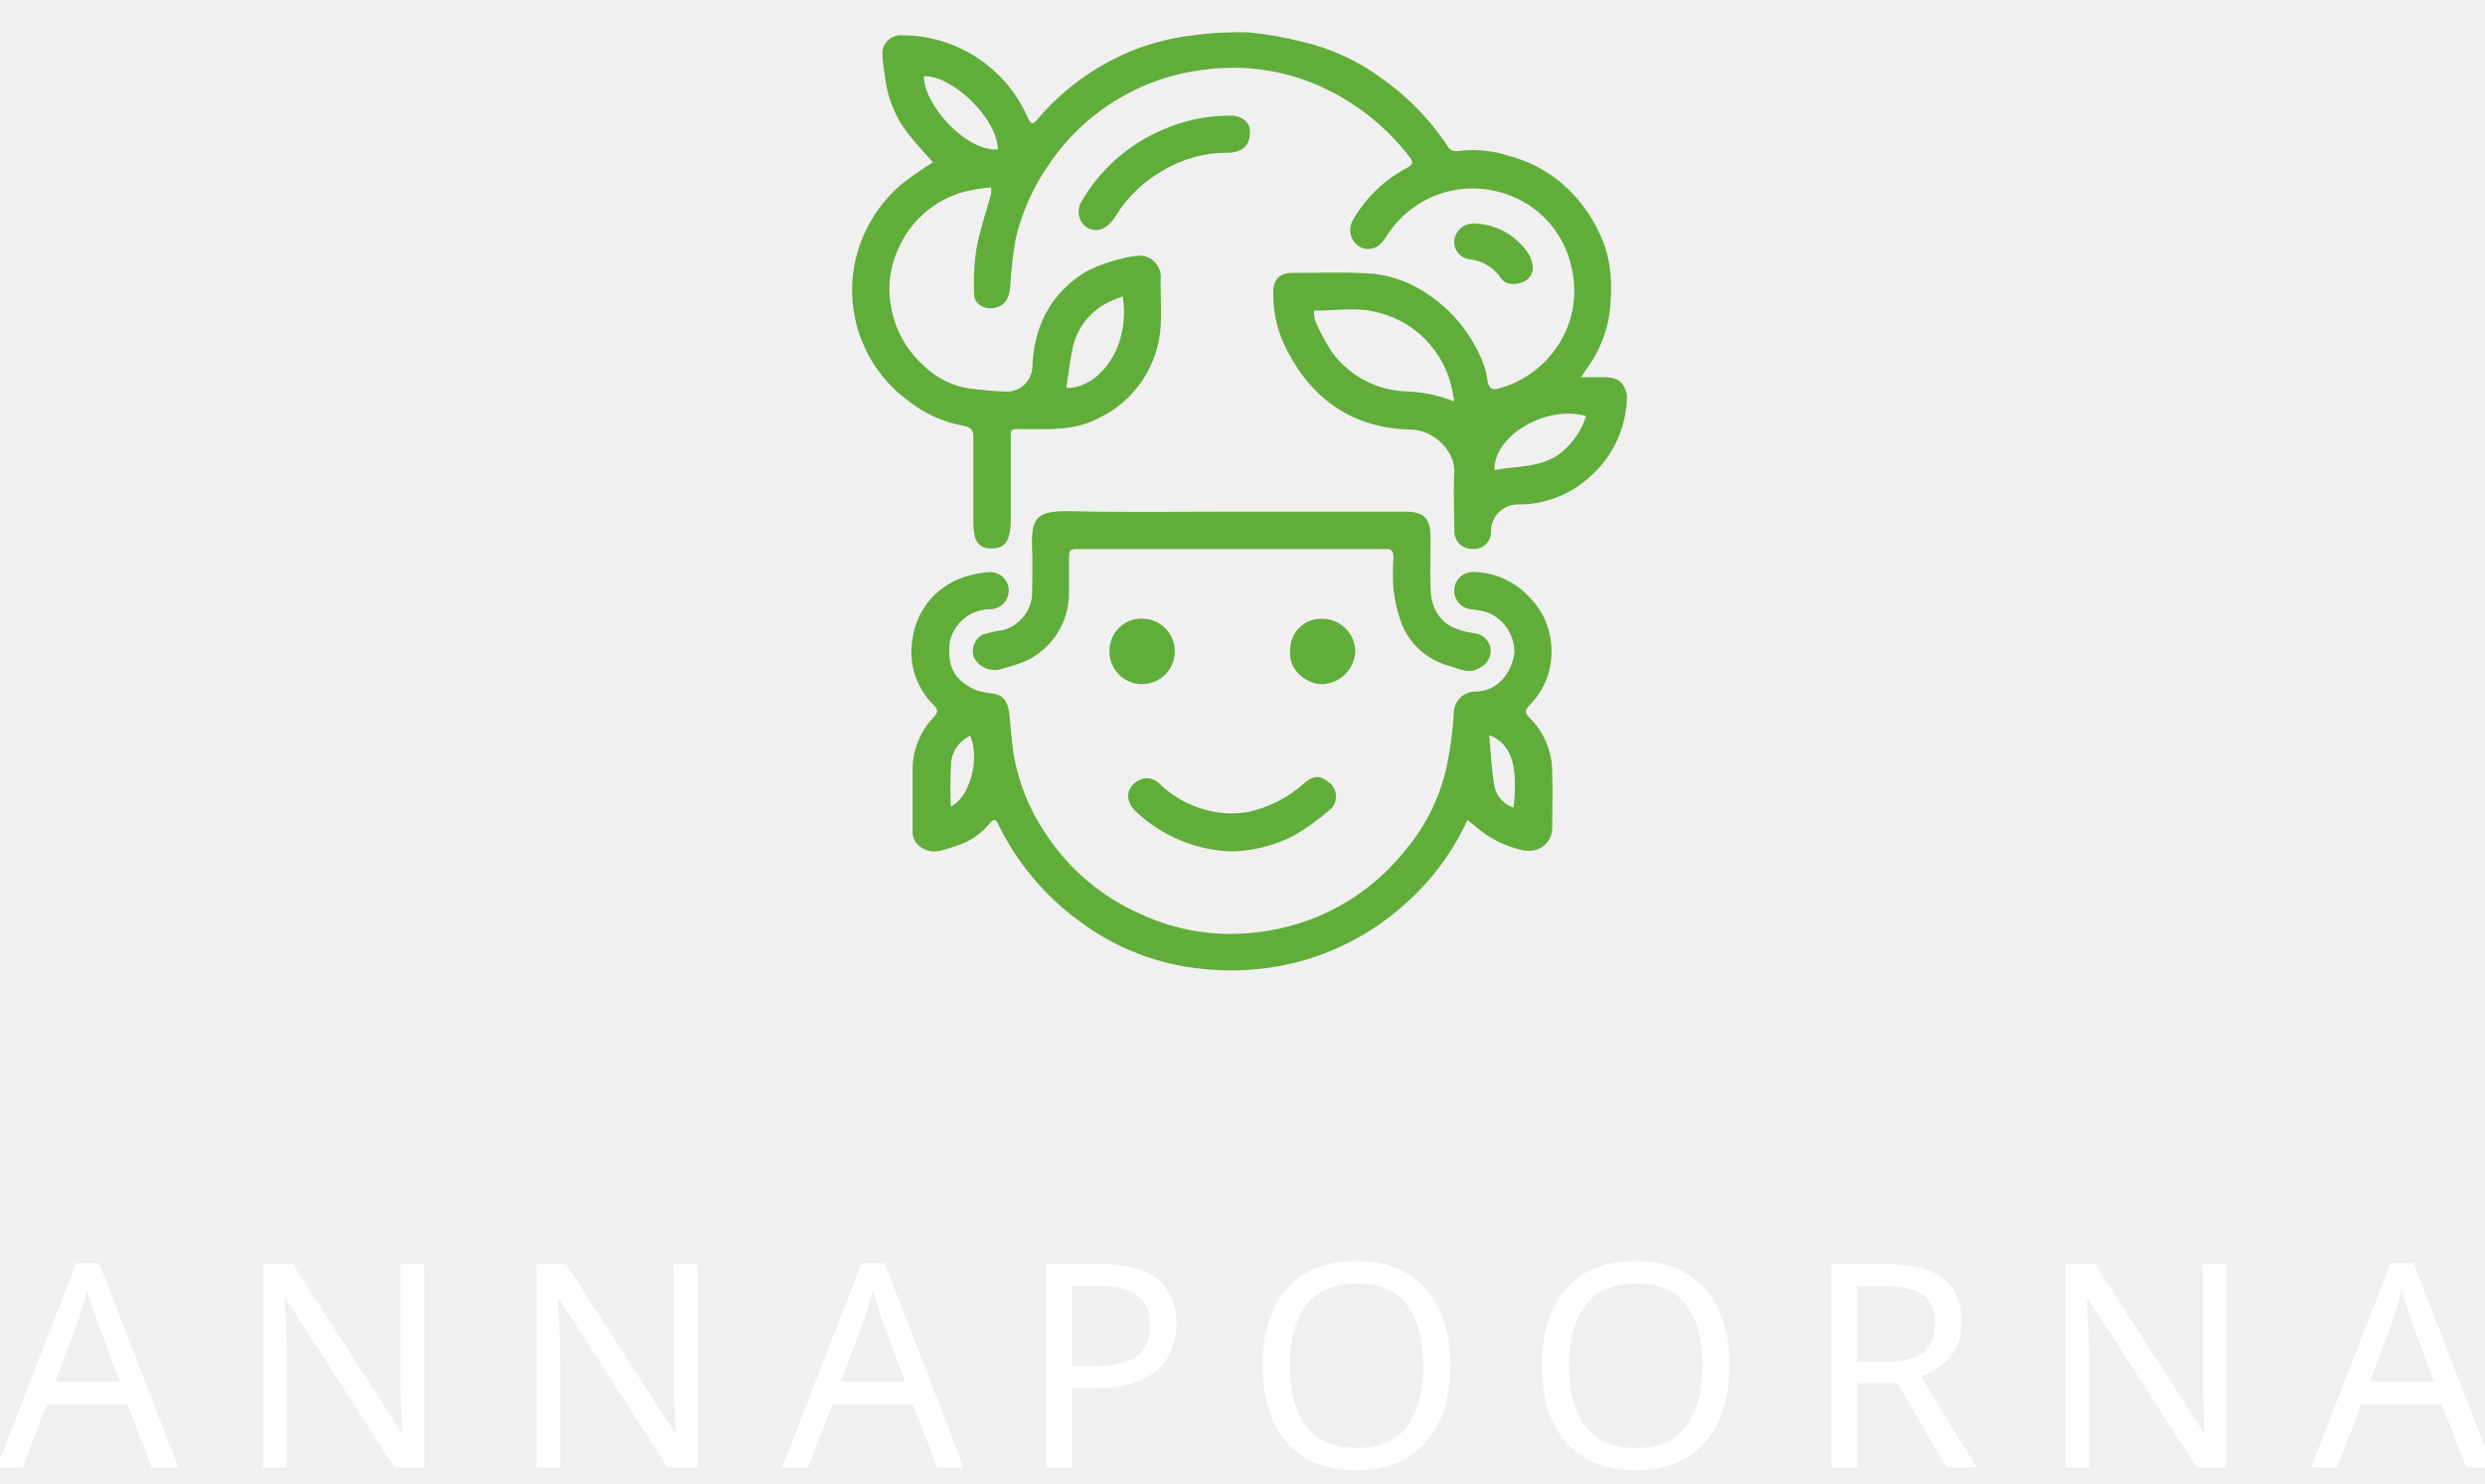
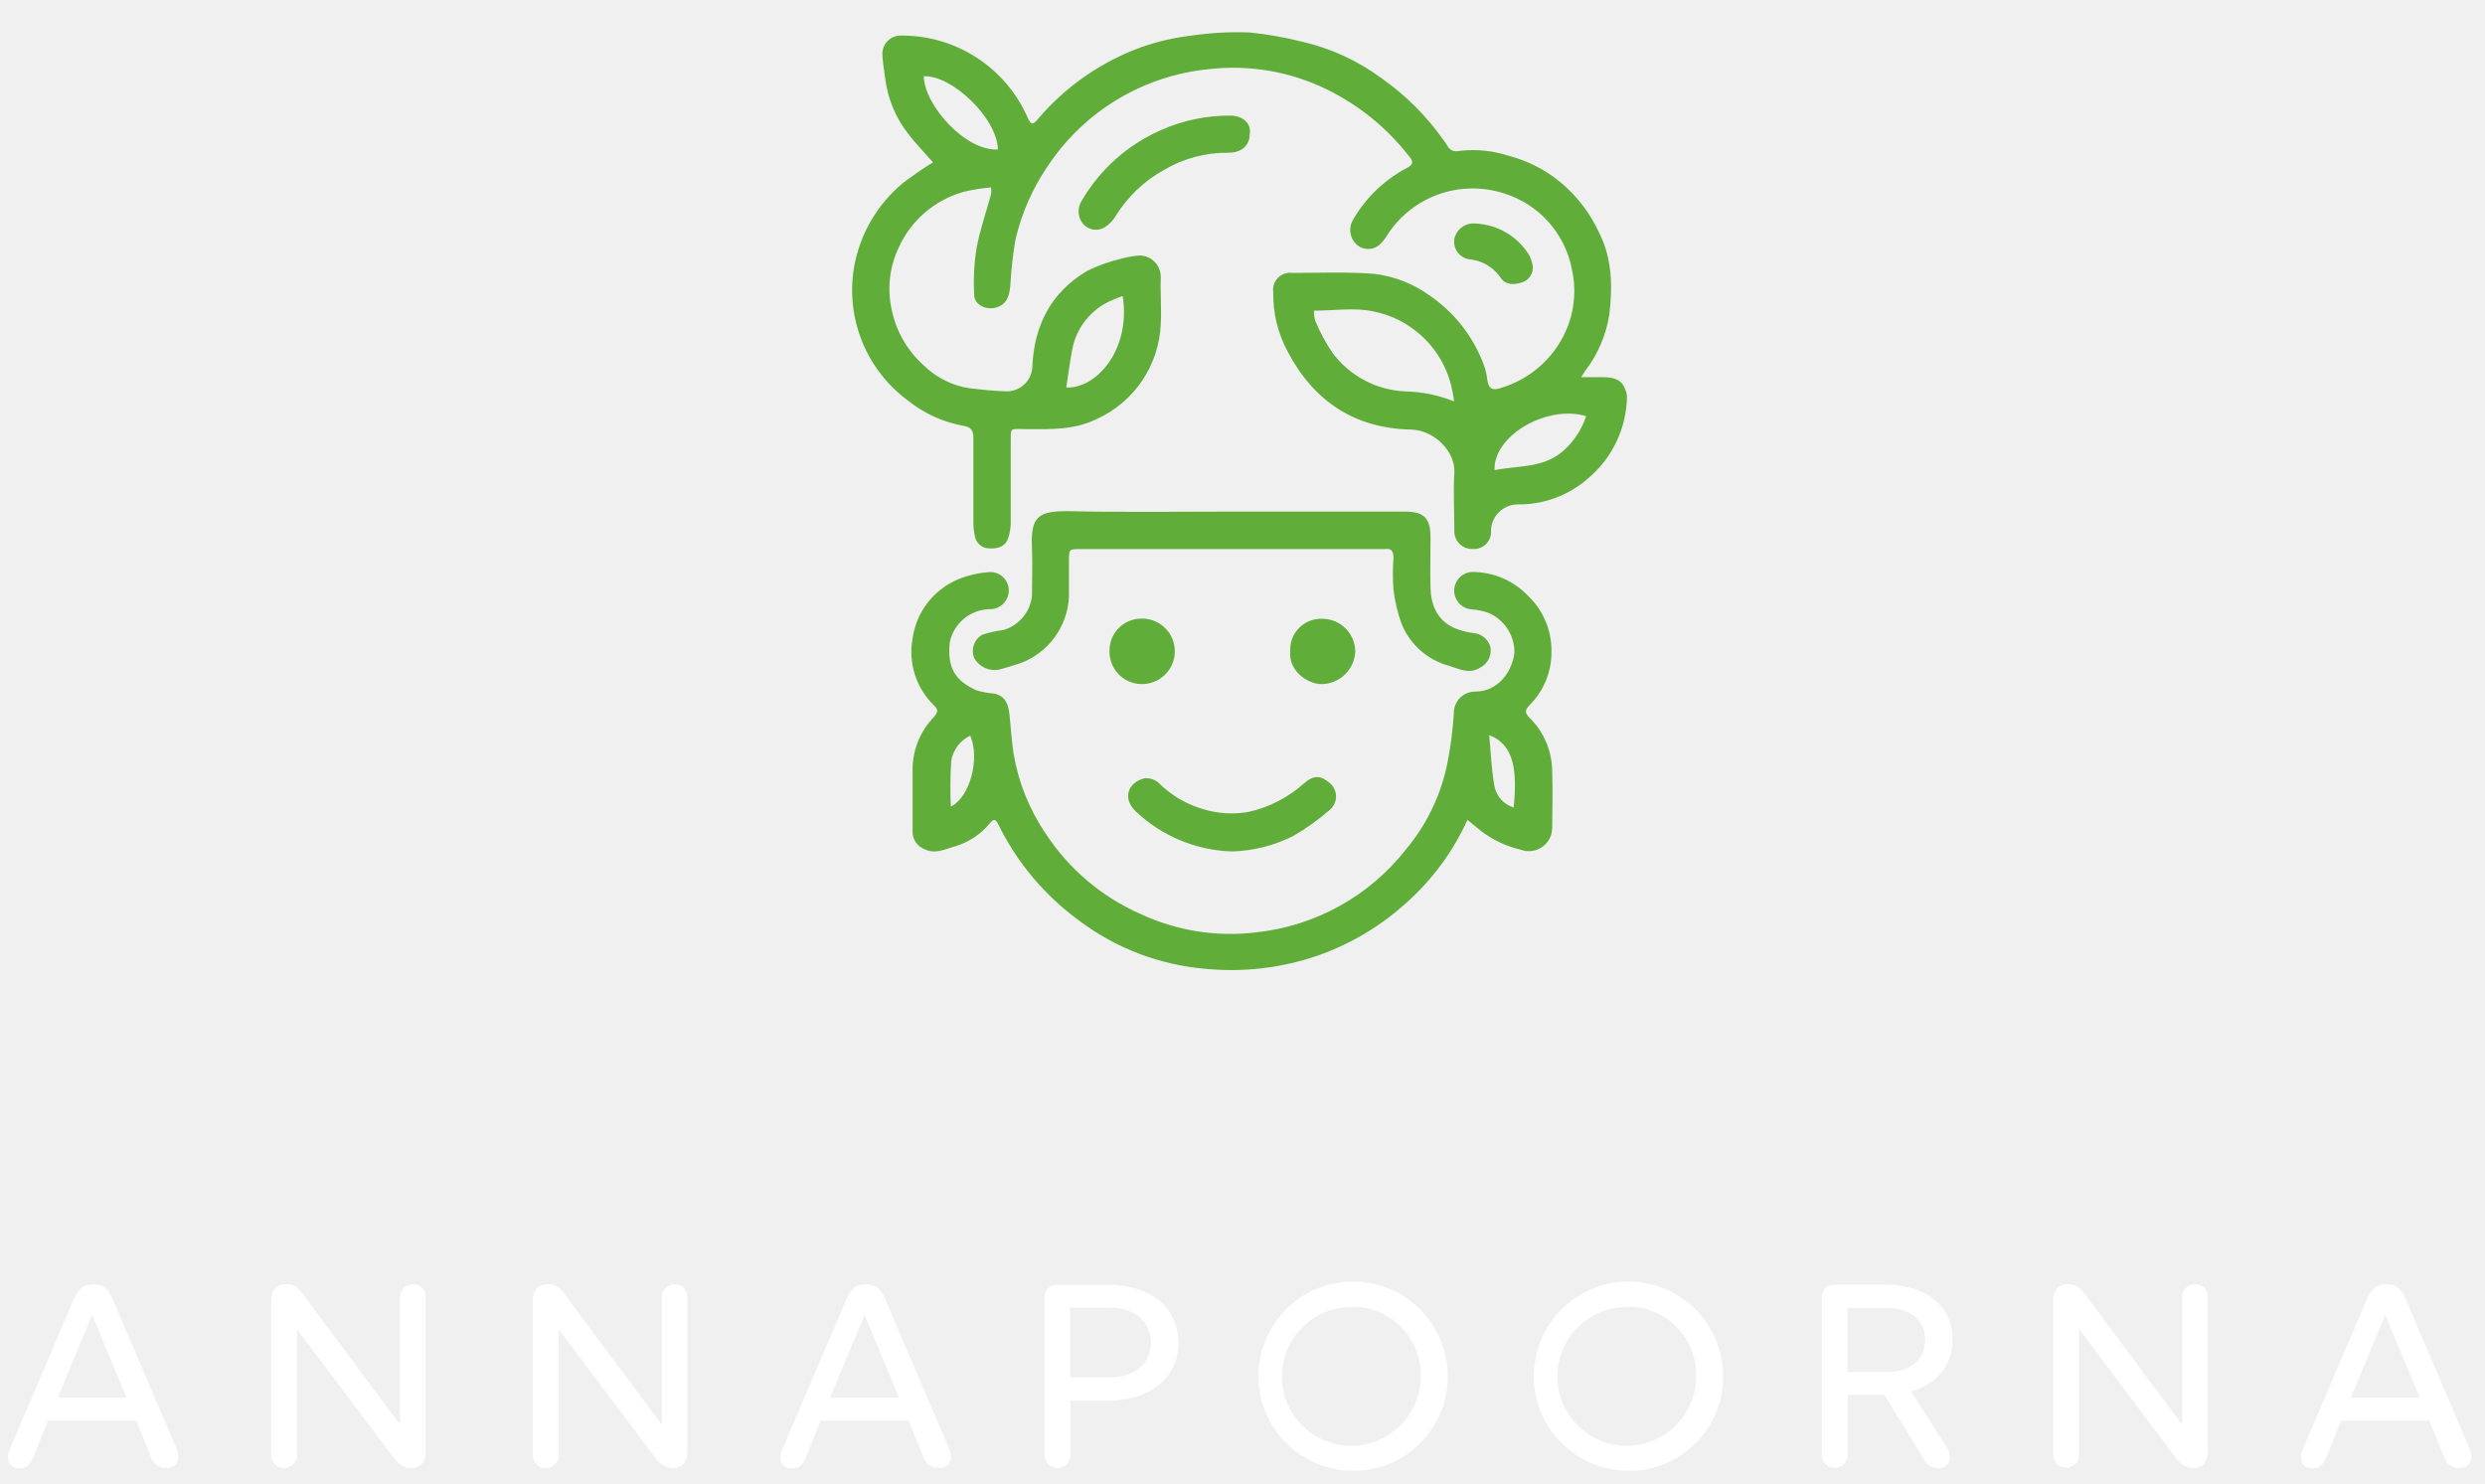
<svg xmlns="http://www.w3.org/2000/svg" id="Layer_1" data-name="Layer 1" viewBox="0 0 349.17 208.49">
  <defs>
-     <style>.cls-1{font-size:40px;fill:#fff;font-family:VolteRounded-Medium, Volte Rounded;letter-spacing:0.2em;}.cls-2{letter-spacing:0.19em;}.cls-3{letter-spacing:0.2em;}.cls-4{fill:#60ad3a;}</style>
+     <style>.cls-1{isolation:isolate;}.cls-2{fill:#fff;}.cls-3{fill:#60ad3a;}</style>
  </defs>
-   <text class="cls-1" transform="translate(-0.46 206.19)">ANNA<tspan class="cls-2" x="143.6" y="0">P</tspan>
-     <tspan class="cls-3" x="175.44" y="0">OORNA</tspan>
-   </text>
-   <path class="cls-4" d="M222.17,53c1.25,0,2.18,0,3.1,0,1.33,0,2.55.24,3.09,1.7a2.71,2.71,0,0,1,.25,1,15.29,15.29,0,0,1-5.42,11.48,14.7,14.7,0,0,1-10,3.7,3.77,3.77,0,0,0-3.69,3.64,2.4,2.4,0,0,1-2.57,2.62,2.49,2.49,0,0,1-2.58-2.66c0-2.68-.16-5.37,0-8,.21-3-2.81-6.06-6.1-6.12-7.91-.16-13.68-4-17.34-11a16.85,16.85,0,0,1-2-8.29c0-1.8.86-2.71,2.67-2.72,3.84,0,7.69-.17,11.51.13a16.68,16.68,0,0,1,7.73,3A20.42,20.42,0,0,1,208.39,51a9.17,9.17,0,0,1,.58,2.27c.17,1.26.61,1.67,1.83,1.27a14.53,14.53,0,0,0,9.57-8.88,14,14,0,0,0,.49-7.88,13.89,13.89,0,0,0-9.48-10.59A14.29,14.29,0,0,0,194.94,33a5.68,5.68,0,0,1-1.11,1.4,2.43,2.43,0,0,1-3.33-.15,2.79,2.79,0,0,1-.33-3.46,19,19,0,0,1,7.54-7.21c.87-.45.9-.84.36-1.52a33.06,33.06,0,0,0-11.64-9.5,29.89,29.89,0,0,0-16.59-2.84,30.72,30.72,0,0,0-22.46,13.39,30.4,30.4,0,0,0-4.69,10.54,54.37,54.37,0,0,0-.73,6.51c-.15,1.38-.43,2.63-2.07,3.07-1.31.36-3-.39-3-1.78a30.48,30.48,0,0,1,.32-6.53c.47-2.59,1.36-5.1,2.05-7.66a4.5,4.5,0,0,0,0-.93,25.19,25.19,0,0,0-3.86.63A14.19,14.19,0,0,0,126.2,35a13.5,13.5,0,0,0-.93,8.45,14.38,14.38,0,0,0,4.5,7.91,11.74,11.74,0,0,0,6.53,3.25c1.69.19,3.38.37,5.08.42a3.6,3.6,0,0,0,3.68-3.55c.25-5.77,2.64-10.38,7.65-13.38a22.13,22.13,0,0,1,4.85-1.74,13.81,13.81,0,0,1,2.54-.45,3,3,0,0,1,3,3c-.08,2.2.12,4.41,0,6.6a15.34,15.34,0,0,1-9,13.38c-3.11,1.54-6.44,1.44-9.78,1.42-2.59,0-2.28-.43-2.3,2.27,0,3.64,0,7.28,0,10.92a7.17,7.17,0,0,1-.32,2c-.35,1.17-1.27,1.65-2.74,1.56a2.07,2.07,0,0,1-2-1.81,9.66,9.66,0,0,1-.19-1.9c0-4,0-7.92,0-11.88,0-1.09-.4-1.48-1.51-1.66a17.37,17.37,0,0,1-7.74-3.57A19.27,19.27,0,0,1,120,37.56a19.82,19.82,0,0,1,6.87-11.84,50.44,50.44,0,0,1,4.23-2.91c-1.14-1.31-2.41-2.6-3.48-4a15.73,15.73,0,0,1-3.2-7.49c-.16-1.25-.39-2.5-.44-3.76a2.56,2.56,0,0,1,2.6-2.6,19.27,19.27,0,0,1,17.83,11.56c.44,1,.73,1,1.36.25A34.45,34.45,0,0,1,160.65,6.53,33,33,0,0,1,167.41,5a45.22,45.22,0,0,1,8.2-.44,52,52,0,0,1,7.3,1.29A30,30,0,0,1,194.13,11a35.72,35.72,0,0,1,8.68,8.66,8.82,8.82,0,0,1,.54.79c.44.79,1,.9,1.92.73a16.34,16.34,0,0,1,6.69.7,19,19,0,0,1,7.37,3.78,20.42,20.42,0,0,1,5.44,7.19c1.78,3.62,1.81,7.51,1.36,11.34a17.34,17.34,0,0,1-3.4,7.93Zm-17.84,3.45a21.47,21.47,0,0,0-.6-2.94,14.11,14.11,0,0,0-10.79-9.76c-2.63-.56-5.47-.1-8.32-.1a5,5,0,0,0,.2,1.47,26.85,26.85,0,0,0,2.36,4.39A13.46,13.46,0,0,0,197.51,55,19.24,19.24,0,0,1,204.32,56.41Zm-54.5-1.95c4.23.2,9.11-5.33,7.92-12.86-.48.19-.94.34-1.37.54a9.38,9.38,0,0,0-5.74,7.1C150.32,51,150.09,52.72,149.83,54.46ZM210,66.06c3.3-.66,6.76-.26,9.52-2.59a11,11,0,0,0,3.35-5C217.35,56.83,209.81,61.22,210,66.06ZM140.22,21c-.13-4.47-6.52-10.49-10.42-10.28C129.9,14.86,135.73,21.29,140.22,21Z" />
-   <path class="cls-4" d="M206.19,115.21a35,35,0,0,1-8.64,11.7,36.34,36.34,0,0,1-14.4,8.05,37.55,37.55,0,0,1-14,1.2,34.27,34.27,0,0,1-17.44-6.69,36.84,36.84,0,0,1-11.51-13.77c-.37-.77-.71-.5-1.13,0a10,10,0,0,1-4.86,3.22c-1.39.38-2.82,1.18-4.37.37a2.57,2.57,0,0,1-1.61-2.5c0-3,0-6,0-9a10.67,10.67,0,0,1,3-7.05c.56-.65.65-1,0-1.63a10.45,10.45,0,0,1-3-9.4,10.59,10.59,0,0,1,6.43-8.32,14.12,14.12,0,0,1,4.34-1,2.58,2.58,0,0,1,2.74,2.67,2.63,2.63,0,0,1-2.75,2.54,5.83,5.83,0,0,0-5.55,4.67c-.4,3.7.9,5.49,3.84,6.76a12.56,12.56,0,0,0,2.41.43c1.63.34,2,1.59,2.15,3,.18,1.82.3,3.64.57,5.45a28.4,28.4,0,0,0,4.52,11.24,30.67,30.67,0,0,0,13.32,11.28A29.84,29.84,0,0,0,176.59,131a30.88,30.88,0,0,0,20.92-11.59,27.27,27.27,0,0,0,5.87-12.19,53.61,53.61,0,0,0,.9-6.95,3,3,0,0,1,3-3.09c3.32,0,5.21-2.92,5.51-5.44a6,6,0,0,0-3.7-5.65,10.31,10.31,0,0,0-2.29-.47,2.63,2.63,0,0,1,0-5.25,10.85,10.85,0,0,1,8,3.44A10.61,10.61,0,0,1,218,91.5,10.49,10.49,0,0,1,215,99c-.68.69-.85,1.13-.07,1.87a10.65,10.65,0,0,1,3.17,7.69c.1,2.56,0,5.12,0,7.68s-2.25,3.78-4.44,3.15a14.6,14.6,0,0,1-5.5-2.58Zm6.5-1.75c.49-5,.15-8.81-3.44-10.16.24,2.54.32,4.95.76,7.29A3.92,3.92,0,0,0,212.69,113.47Zm-76.37-10.09a4.8,4.8,0,0,0-2.66,3.52,59.45,59.45,0,0,0-.06,6.45C136.28,112.05,137.74,106.6,136.32,103.38Z" />
-   <path class="cls-4" d="M173.08,71.89h24.36c2.61,0,3.55.92,3.56,3.49,0,2.4-.06,4.8,0,7.2s.92,4.55,3.29,5.64a10.56,10.56,0,0,0,2.84.75,2.65,2.65,0,0,1,2.3,2A2.69,2.69,0,0,1,208,93.8c-1.54,1-3,.18-4.32-.22a10,10,0,0,1-6.74-5.93,20.76,20.76,0,0,1-1.14-4.82,28.71,28.71,0,0,1,0-4.43c0-.9-.24-1.39-1.23-1.25a3.43,3.43,0,0,1-.48,0H151.82c-1.61,0-1.61,0-1.62,1.65s0,3.36,0,5a10.47,10.47,0,0,1-7,9.45c-1,.3-1.93.62-2.9.86a3.31,3.31,0,0,1-3.4-1.61,2.63,2.63,0,0,1,1.12-3.3,16.44,16.44,0,0,1,3-.68,5.6,5.6,0,0,0,4-4.78c0-2.24.11-4.48,0-6.72-.21-4.52.92-5.24,5.25-5.19C157.89,72,165.49,71.89,173.08,71.89Z" />
-   <path class="cls-4" d="M173.12,119.64A20.55,20.55,0,0,1,159.57,114c-2-1.95-.93-4.14,1.26-4.64a2.62,2.62,0,0,1,2,.67,14.54,14.54,0,0,0,6.41,3.72,13.5,13.5,0,0,0,6.11.35,17.24,17.24,0,0,0,7.85-4c1.5-1.31,2.43-1.09,3.66-.06a2.46,2.46,0,0,1,0,3.75,32.51,32.51,0,0,1-5.15,3.68A20.39,20.39,0,0,1,173.12,119.64Z" />
-   <path class="cls-4" d="M175.6,18.84c0,1.58-1.14,2.65-3.06,2.62a17.3,17.3,0,0,0-9,2.43,18.37,18.37,0,0,0-6.8,6.5,4.78,4.78,0,0,1-1.61,1.66,2.39,2.39,0,0,1-3-.61,2.75,2.75,0,0,1-.13-3.19,24,24,0,0,1,11.21-9.95,23.35,23.35,0,0,1,9.67-2.05C174.63,16.24,175.86,17.35,175.6,18.84Z" />
-   <path class="cls-4" d="M181.29,91.45a4.33,4.33,0,0,1,4.55-4.5,4.64,4.64,0,0,1,4.59,4.57,4.8,4.8,0,0,1-4.67,4.61C183.64,96.14,181,94.19,181.29,91.45Z" />
-   <path class="cls-4" d="M155.9,91.36a4.48,4.48,0,0,1,4.7-4.43,4.6,4.6,0,1,1-.4,9.19A4.56,4.56,0,0,1,155.9,91.36Z" />
-   <path class="cls-4" d="M215.36,37.32a2.16,2.16,0,0,1-1.47,2.35c-1.06.35-2.34.47-3.09-.72a6,6,0,0,0-4.27-2.51,2.48,2.48,0,0,1-2.18-2.83,2.76,2.76,0,0,1,3-2.2,9.35,9.35,0,0,1,7.58,4.52A6.28,6.28,0,0,1,215.36,37.32Z" />
+   <g class="cls-1">
+     <g class="cls-1">
+       <path class="cls-2" d="M23.46,206.27a2.26,2.26,0,0,1-2.32-1.72l-2-4.92H6.74l-2,5c-.48,1.16-1,1.76-2.12,1.68-1.28,0-1.88-1.16-1.28-2.6l8.88-20.8c.72-1.76,1.4-2.44,2.88-2.44s2.16.68,2.88,2.44l8.84,20.68C25.42,205.11,24.78,206.23,23.46,206.27Zm-5.68-9.88-4.84-11.64L8.1,196.39Z" />
+       <path class="cls-2" d="M59.82,182.27V204c0,1.4-.72,2.28-1.92,2.28-1.4,0-2.08-.72-3-2L41.74,186.79v17.68a1.82,1.82,0,0,1-3.64,0V182.75c0-1.44.76-2.32,2.08-2.32s1.92.68,2.72,1.88l13.32,17.88V182.27a1.74,1.74,0,0,1,1.8-1.8A1.72,1.72,0,0,1,59.82,182.27Z" />
+       <path class="cls-2" d="M96.58,182.27V204c0,1.4-.72,2.28-1.92,2.28-1.4,0-2.08-.72-3-2L78.5,186.79v17.68a1.82,1.82,0,0,1-3.64,0V182.75c0-1.44.76-2.32,2.08-2.32s1.92.68,2.72,1.88L93,200.19V182.27a1.74,1.74,0,0,1,1.8-1.8A1.72,1.72,0,0,1,96.58,182.27Z" />
+       <path class="cls-2" d="M132,206.27a2.26,2.26,0,0,1-2.32-1.72l-2-4.92H115.3l-2,5c-.48,1.16-1,1.76-2.12,1.68-1.28,0-1.88-1.16-1.28-2.6l8.88-20.8c.72-1.76,1.4-2.44,2.88-2.44s2.16.68,2.88,2.44l8.84,20.68C134,205.11,133.33,206.23,132,206.27Zm-5.68-9.88-4.84-11.64-4.84,11.64Z" />
+     </g>
+     <g class="cls-1">
+       <path class="cls-2" d="M148.5,180.55h7.28c5.88,0,9.8,3.2,9.8,8.12s-4,8.16-9.92,8.16h-5.24v7.64a1.82,1.82,0,0,1-3.64,0v-22.2A1.66,1.66,0,0,1,148.5,180.55Zm1.88,13H156c3.44,0,5.72-2,5.72-4.92s-2.28-4.88-5.72-4.88h-5.64Z" />
+     </g>
+     <g class="cls-1">
+       <path class="cls-2" d="M190.3,206.67a13.3,13.3,0,1,1,13.12-13.24A13.21,13.21,0,0,1,190.3,206.67Zm0-23a9.75,9.75,0,1,0,9.32,9.8A9.52,9.52,0,0,0,190.3,183.63Z" />
+       <path class="cls-2" d="M229,206.67a13.3,13.3,0,1,1,13.12-13.24A13.21,13.21,0,0,1,229,206.67Zm0-23a9.75,9.75,0,1,0,9.32,9.8A9.52,9.52,0,0,0,229,183.63Z" />
+       <path class="cls-2" d="M273.46,203.23a3,3,0,0,1,.52,1.6,1.51,1.51,0,0,1-1.68,1.48,2.17,2.17,0,0,1-2-1.36L264.78,196h-5.16v8.44a1.82,1.82,0,0,1-3.64,0v-22.2a1.66,1.66,0,0,1,1.72-1.72H265c5.6,0,9.36,3,9.36,7.72,0,3.6-2.2,6.24-5.84,7.28Zm-8.24-10.44c3.2,0,5.28-1.8,5.28-4.52s-2.08-4.48-5.28-4.48h-5.64v9Z" />
+       <path class="cls-2" d="M310.22,182.27V204c0,1.4-.72,2.28-1.92,2.28-1.4,0-2.08-.72-3-2l-13.16-17.56v17.68a1.82,1.82,0,0,1-3.64,0V182.75c0-1.44.76-2.32,2.08-2.32s1.92.68,2.72,1.88l13.32,17.88V182.27a1.74,1.74,0,0,1,1.8-1.8A1.72,1.72,0,0,1,310.22,182.27Z" />
+       <path class="cls-2" d="M345.66,206.27a2.26,2.26,0,0,1-2.32-1.72l-2-4.92H328.94l-2,5c-.48,1.16-1,1.76-2.12,1.68-1.28,0-1.88-1.16-1.28-2.6l8.88-20.8c.72-1.76,1.4-2.44,2.88-2.44s2.16.68,2.88,2.44L347,203.55C347.62,205.11,347,206.23,345.66,206.27ZM340,196.39l-4.84-11.64-4.84,11.64Z" />
+     </g>
+   </g>
+   <path class="cls-3" d="M222.17,53h3.1c1.33,0,2.55.24,3.09,1.7a2.71,2.71,0,0,1,.25,1,15.29,15.29,0,0,1-5.42,11.48,14.7,14.7,0,0,1-10,3.7,3.77,3.77,0,0,0-3.69,3.64,2.4,2.4,0,0,1-2.57,2.62,2.49,2.49,0,0,1-2.58-2.66c0-2.68-.16-5.37,0-8,.21-3-2.81-6.06-6.1-6.12-7.91-.16-13.68-4-17.34-11a16.85,16.85,0,0,1-2-8.29,2.38,2.38,0,0,1,2.67-2.72c3.84,0,7.69-.17,11.51.13a16.68,16.68,0,0,1,7.73,3A20.42,20.42,0,0,1,208.39,51a9.17,9.17,0,0,1,.58,2.27c.17,1.26.61,1.67,1.83,1.27a14.53,14.53,0,0,0,9.57-8.88,14,14,0,0,0,.49-7.88,13.89,13.89,0,0,0-9.48-10.59A14.29,14.29,0,0,0,194.94,33a5.68,5.68,0,0,1-1.11,1.4,2.43,2.43,0,0,1-3.33-.15,2.79,2.79,0,0,1-.33-3.46,19,19,0,0,1,7.54-7.21c.87-.45.9-.84.36-1.52a33.06,33.06,0,0,0-11.64-9.5,29.89,29.89,0,0,0-16.59-2.84,30.72,30.72,0,0,0-22.46,13.39,30.4,30.4,0,0,0-4.69,10.54,54.37,54.37,0,0,0-.73,6.51c-.15,1.38-.43,2.63-2.07,3.07-1.31.36-3-.39-3-1.78a30.48,30.48,0,0,1,.32-6.53c.47-2.59,1.36-5.1,2.05-7.66a4.5,4.5,0,0,0,0-.93,25.19,25.19,0,0,0-3.86.63,14.19,14.19,0,0,0-9.2,8,13.5,13.5,0,0,0-.93,8.45,14.38,14.38,0,0,0,4.5,7.91,11.74,11.74,0,0,0,6.53,3.25c1.69.19,3.38.37,5.08.42a3.6,3.6,0,0,0,3.68-3.52v0c.25-5.77,2.64-10.38,7.65-13.38a22.13,22.13,0,0,1,4.85-1.74,13.81,13.81,0,0,1,2.54-.45,3,3,0,0,1,3,3c-.08,2.2.12,4.41,0,6.6a15.34,15.34,0,0,1-9,13.38c-3.11,1.54-6.44,1.44-9.78,1.42-2.59,0-2.28-.43-2.3,2.27V73.5a7.17,7.17,0,0,1-.32,2c-.35,1.17-1.27,1.65-2.74,1.56a2.07,2.07,0,0,1-2-1.81,9.66,9.66,0,0,1-.19-1.9V61.47c0-1.09-.4-1.48-1.51-1.66a17.37,17.37,0,0,1-7.74-3.57A19.27,19.27,0,0,1,120,37.56a19.82,19.82,0,0,1,6.87-11.84,50.44,50.44,0,0,1,4.23-2.91c-1.14-1.31-2.41-2.6-3.48-4a15.73,15.73,0,0,1-3.2-7.49c-.16-1.25-.39-2.5-.44-3.76A2.56,2.56,0,0,1,126.5,5h.08a19.27,19.27,0,0,1,17.83,11.56c.44,1,.73,1,1.36.25A34.45,34.45,0,0,1,160.65,6.53,33,33,0,0,1,167.41,5a45.22,45.22,0,0,1,8.2-.44,52,52,0,0,1,7.3,1.29A30,30,0,0,1,194.13,11a35.72,35.72,0,0,1,8.68,8.66,8.82,8.82,0,0,1,.54.79c.44.79,1,.9,1.92.73a16.34,16.34,0,0,1,6.69.7,19,19,0,0,1,7.37,3.78,20.42,20.42,0,0,1,5.44,7.19c1.78,3.62,1.81,7.51,1.36,11.34a17.34,17.34,0,0,1-3.4,7.93Zm-17.84,3.45a21.47,21.47,0,0,0-.6-2.94,14.11,14.11,0,0,0-10.79-9.76c-2.63-.56-5.47-.1-8.32-.1a5,5,0,0,0,.2,1.47,26.85,26.85,0,0,0,2.36,4.39A13.46,13.46,0,0,0,197.51,55a19.24,19.24,0,0,1,6.81,1.41Zm-54.5-2c4.23.2,9.11-5.33,7.92-12.86-.48.19-.94.34-1.37.54a9.38,9.38,0,0,0-5.74,7.1c-.32,1.72-.55,3.44-.81,5.18ZM210,66.06c3.3-.66,6.76-.26,9.52-2.59a11,11,0,0,0,3.35-5C217.35,56.83,209.81,61.22,210,66.06ZM140.22,21c-.13-4.47-6.52-10.49-10.42-10.28C129.9,14.86,135.73,21.29,140.22,21Z" />
+   <path class="cls-3" d="M206.19,115.21a35,35,0,0,1-8.64,11.7,36.34,36.34,0,0,1-14.4,8,37.55,37.55,0,0,1-14,1.2,34.27,34.27,0,0,1-17.44-6.69A36.84,36.84,0,0,1,140.2,115.7c-.37-.77-.71-.5-1.13,0a10,10,0,0,1-4.86,3.22c-1.39.38-2.82,1.18-4.37.37a2.57,2.57,0,0,1-1.61-2.5v-9a10.67,10.67,0,0,1,3-7.05c.56-.65.65-1,0-1.63a10.45,10.45,0,0,1-3-9.4,10.59,10.59,0,0,1,6.43-8.32,14.12,14.12,0,0,1,4.34-1,2.58,2.58,0,0,1,2.74,2.41q0,.13,0,.26A2.63,2.63,0,0,1,139,85.6h0a5.83,5.83,0,0,0-5.55,4.67c-.4,3.7.9,5.49,3.84,6.76a12.56,12.56,0,0,0,2.41.43c1.63.34,2,1.59,2.15,3,.18,1.82.3,3.64.57,5.45a28.4,28.4,0,0,0,4.52,11.24,30.67,30.67,0,0,0,13.32,11.28A29.84,29.84,0,0,0,176.59,131a30.88,30.88,0,0,0,20.92-11.59,27.27,27.27,0,0,0,5.87-12.19,53.61,53.61,0,0,0,.9-6.95,3,3,0,0,1,2.91-3.09h.09c3.32,0,5.21-2.92,5.51-5.44a6,6,0,0,0-3.7-5.65,10.31,10.31,0,0,0-2.29-.47,2.63,2.63,0,0,1,0-5.25,10.85,10.85,0,0,1,8,3.44A10.61,10.61,0,0,1,218,91.5a10.49,10.49,0,0,1-3,7.5c-.68.69-.85,1.13-.07,1.87a10.65,10.65,0,0,1,3.17,7.69c.1,2.56,0,5.12,0,7.68a3.28,3.28,0,0,1-4.44,3.15,14.6,14.6,0,0,1-5.5-2.58Zm6.5-1.75c.49-5,.15-8.81-3.44-10.16.24,2.54.32,4.95.76,7.29a3.92,3.92,0,0,0,2.68,2.88Zm-76.37-10.09a4.8,4.8,0,0,0-2.66,3.52,59.45,59.45,0,0,0-.06,6.45c2.68-1.29,4.14-6.74,2.72-10Z" />
+   <path class="cls-3" d="M173.08,71.89h24.36c2.61,0,3.55.92,3.56,3.49,0,2.4-.06,4.8,0,7.2s.92,4.55,3.29,5.64a10.56,10.56,0,0,0,2.84.75,2.65,2.65,0,0,1,2.3,2A2.69,2.69,0,0,1,208,93.8c-1.54,1-3,.18-4.32-.22a10,10,0,0,1-6.74-5.93,20.76,20.76,0,0,1-1.14-4.82,28.71,28.71,0,0,1,0-4.43c0-.9-.24-1.39-1.23-1.25a3.43,3.43,0,0,1-.48,0H151.82c-1.61,0-1.61,0-1.62,1.65s0,3.36,0,5a10.47,10.47,0,0,1-7,9.45c-1,.3-1.93.62-2.9.86a3.31,3.31,0,0,1-3.4-1.61A2.63,2.63,0,0,1,138,89.2a16.44,16.44,0,0,1,3-.68,5.6,5.6,0,0,0,4-4.78c0-2.24.11-4.48,0-6.72-.21-4.52.92-5.24,5.25-5.19C157.89,72,165.49,71.89,173.08,71.89Z" />
+   <path class="cls-3" d="M173.12,119.64A20.55,20.55,0,0,1,159.57,114c-2-1.95-.93-4.14,1.26-4.64a2.62,2.62,0,0,1,2,.67,14.54,14.54,0,0,0,6.41,3.72,13.5,13.5,0,0,0,6.11.35,17.24,17.24,0,0,0,7.85-4c1.5-1.31,2.43-1.09,3.66-.06a2.46,2.46,0,0,1,0,3.75,32.51,32.51,0,0,1-5.15,3.68A20.39,20.39,0,0,1,173.12,119.64Z" />
+   <path class="cls-3" d="M175.6,18.84c0,1.58-1.14,2.65-3.06,2.62a17.3,17.3,0,0,0-9,2.43,18.37,18.37,0,0,0-6.8,6.5A4.78,4.78,0,0,1,155.13,32a2.39,2.39,0,0,1-3-.61,2.75,2.75,0,0,1-.13-3.19,24,24,0,0,1,11.21-9.95,23.35,23.35,0,0,1,9.67-2C174.63,16.24,175.86,17.35,175.6,18.84Z" />
+   <path class="cls-3" d="M181.29,91.45a4.33,4.33,0,0,1,4.15-4.5h.4a4.64,4.64,0,0,1,4.59,4.57,4.8,4.8,0,0,1-4.67,4.61C183.64,96.14,181,94.19,181.29,91.45Z" />
+   <path class="cls-3" d="M155.9,91.36a4.48,4.48,0,0,1,4.52-4.44h.18a4.6,4.6,0,1,1-.25,9.2h-.15A4.56,4.56,0,0,1,155.9,91.36Z" />
+   <path class="cls-3" d="M215.36,37.32a2.16,2.16,0,0,1-1.47,2.35c-1.06.35-2.34.47-3.09-.72a6,6,0,0,0-4.27-2.51,2.48,2.48,0,0,1-2.19-2.74v-.09a2.76,2.76,0,0,1,3-2.2,9.35,9.35,0,0,1,7.58,4.52A6.28,6.28,0,0,1,215.36,37.32Z" />
</svg>
